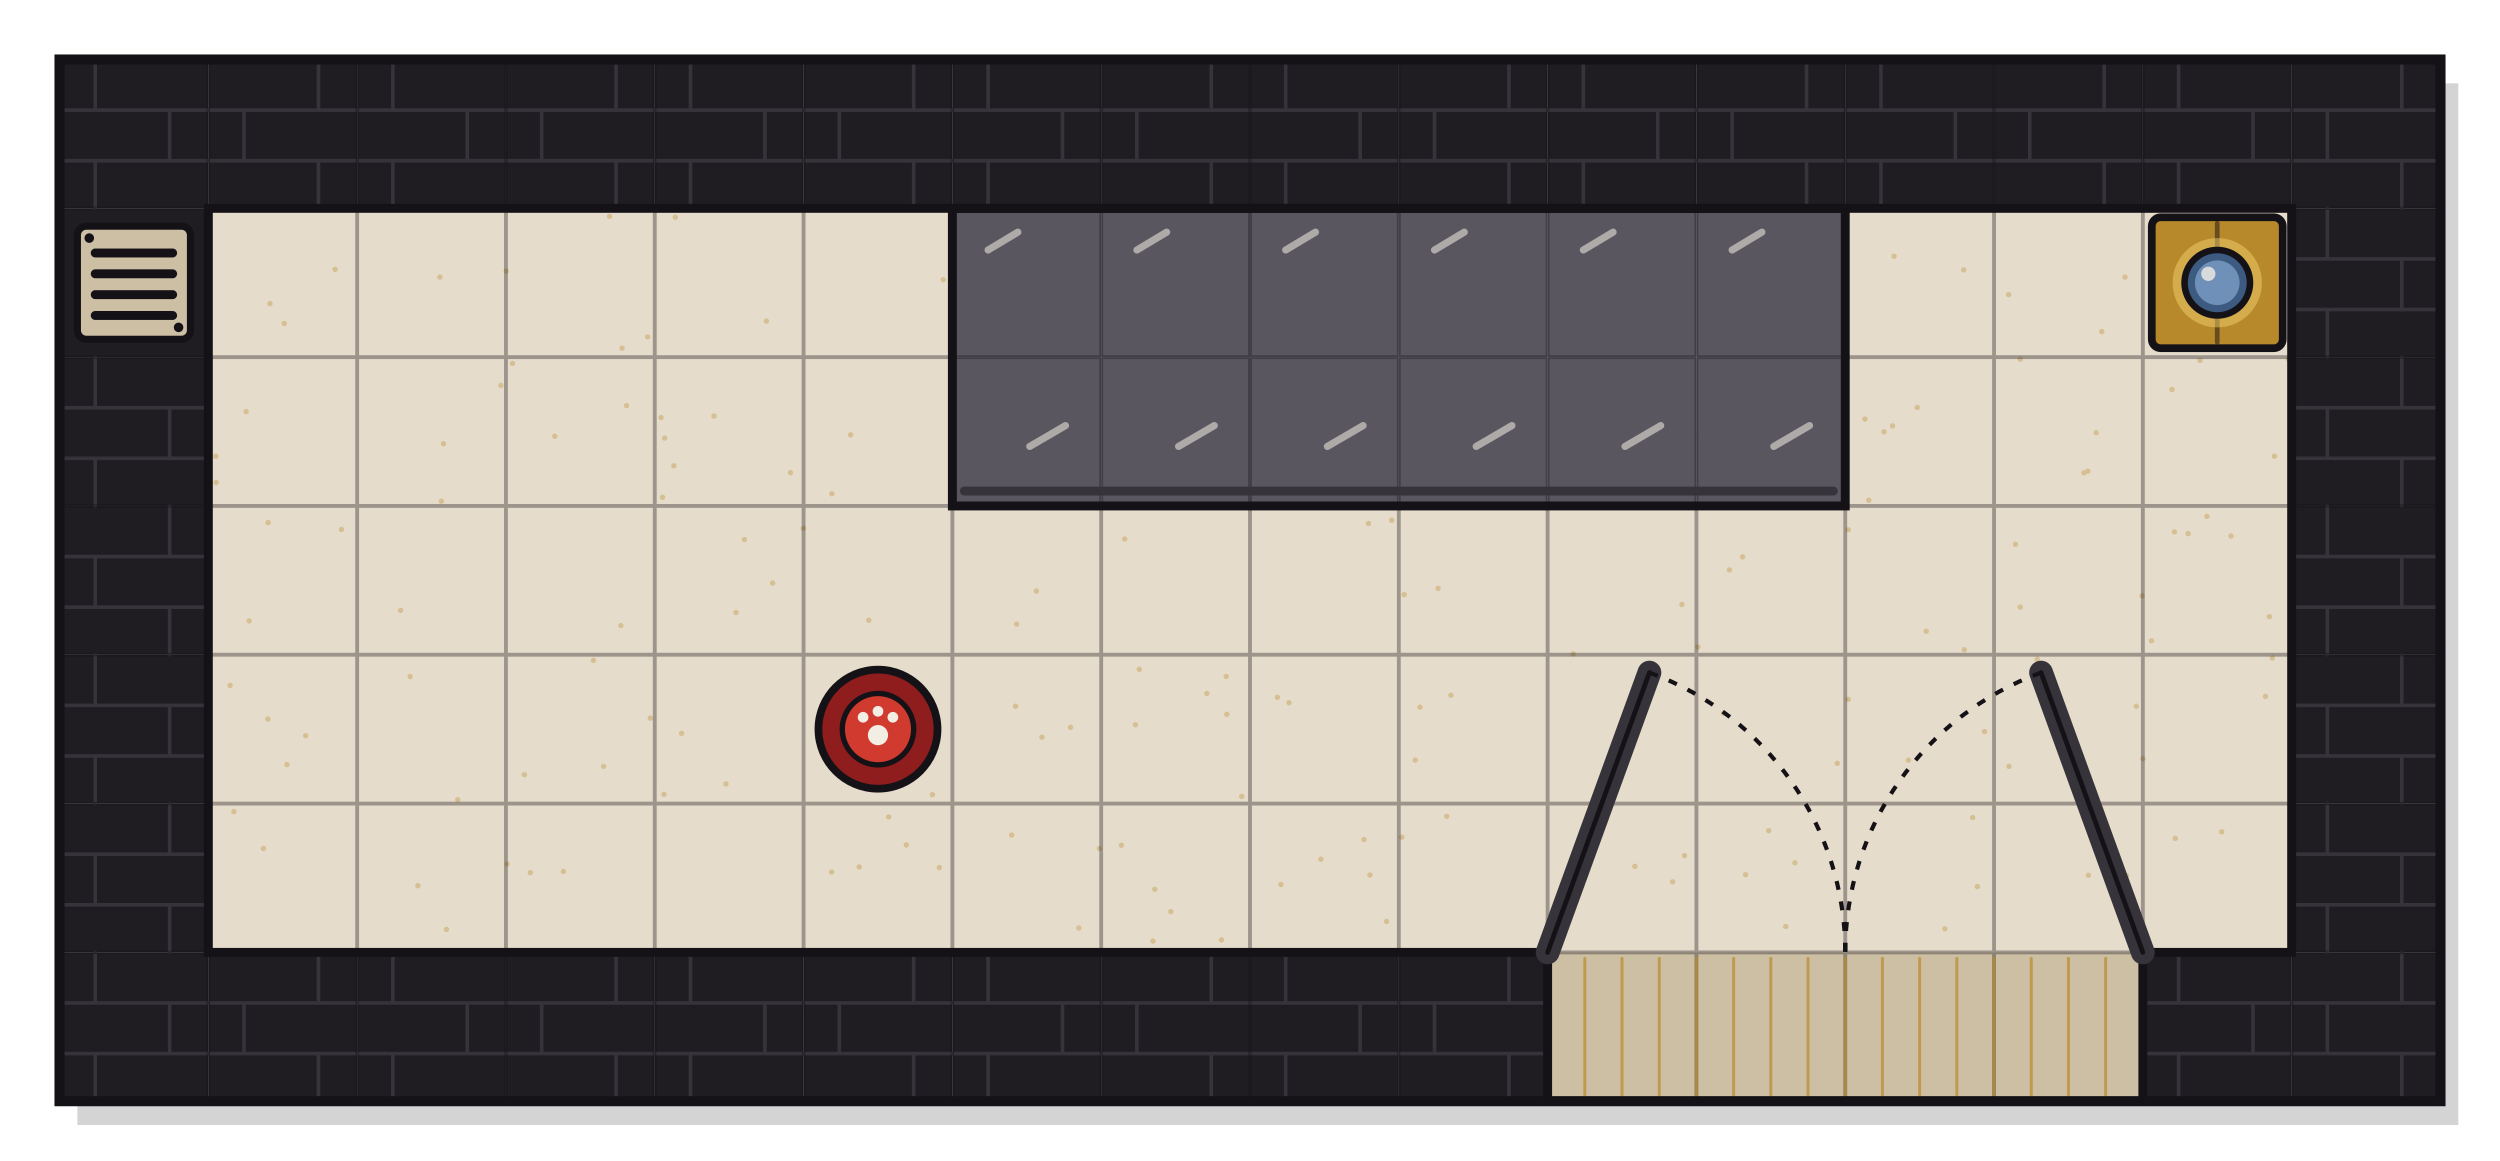
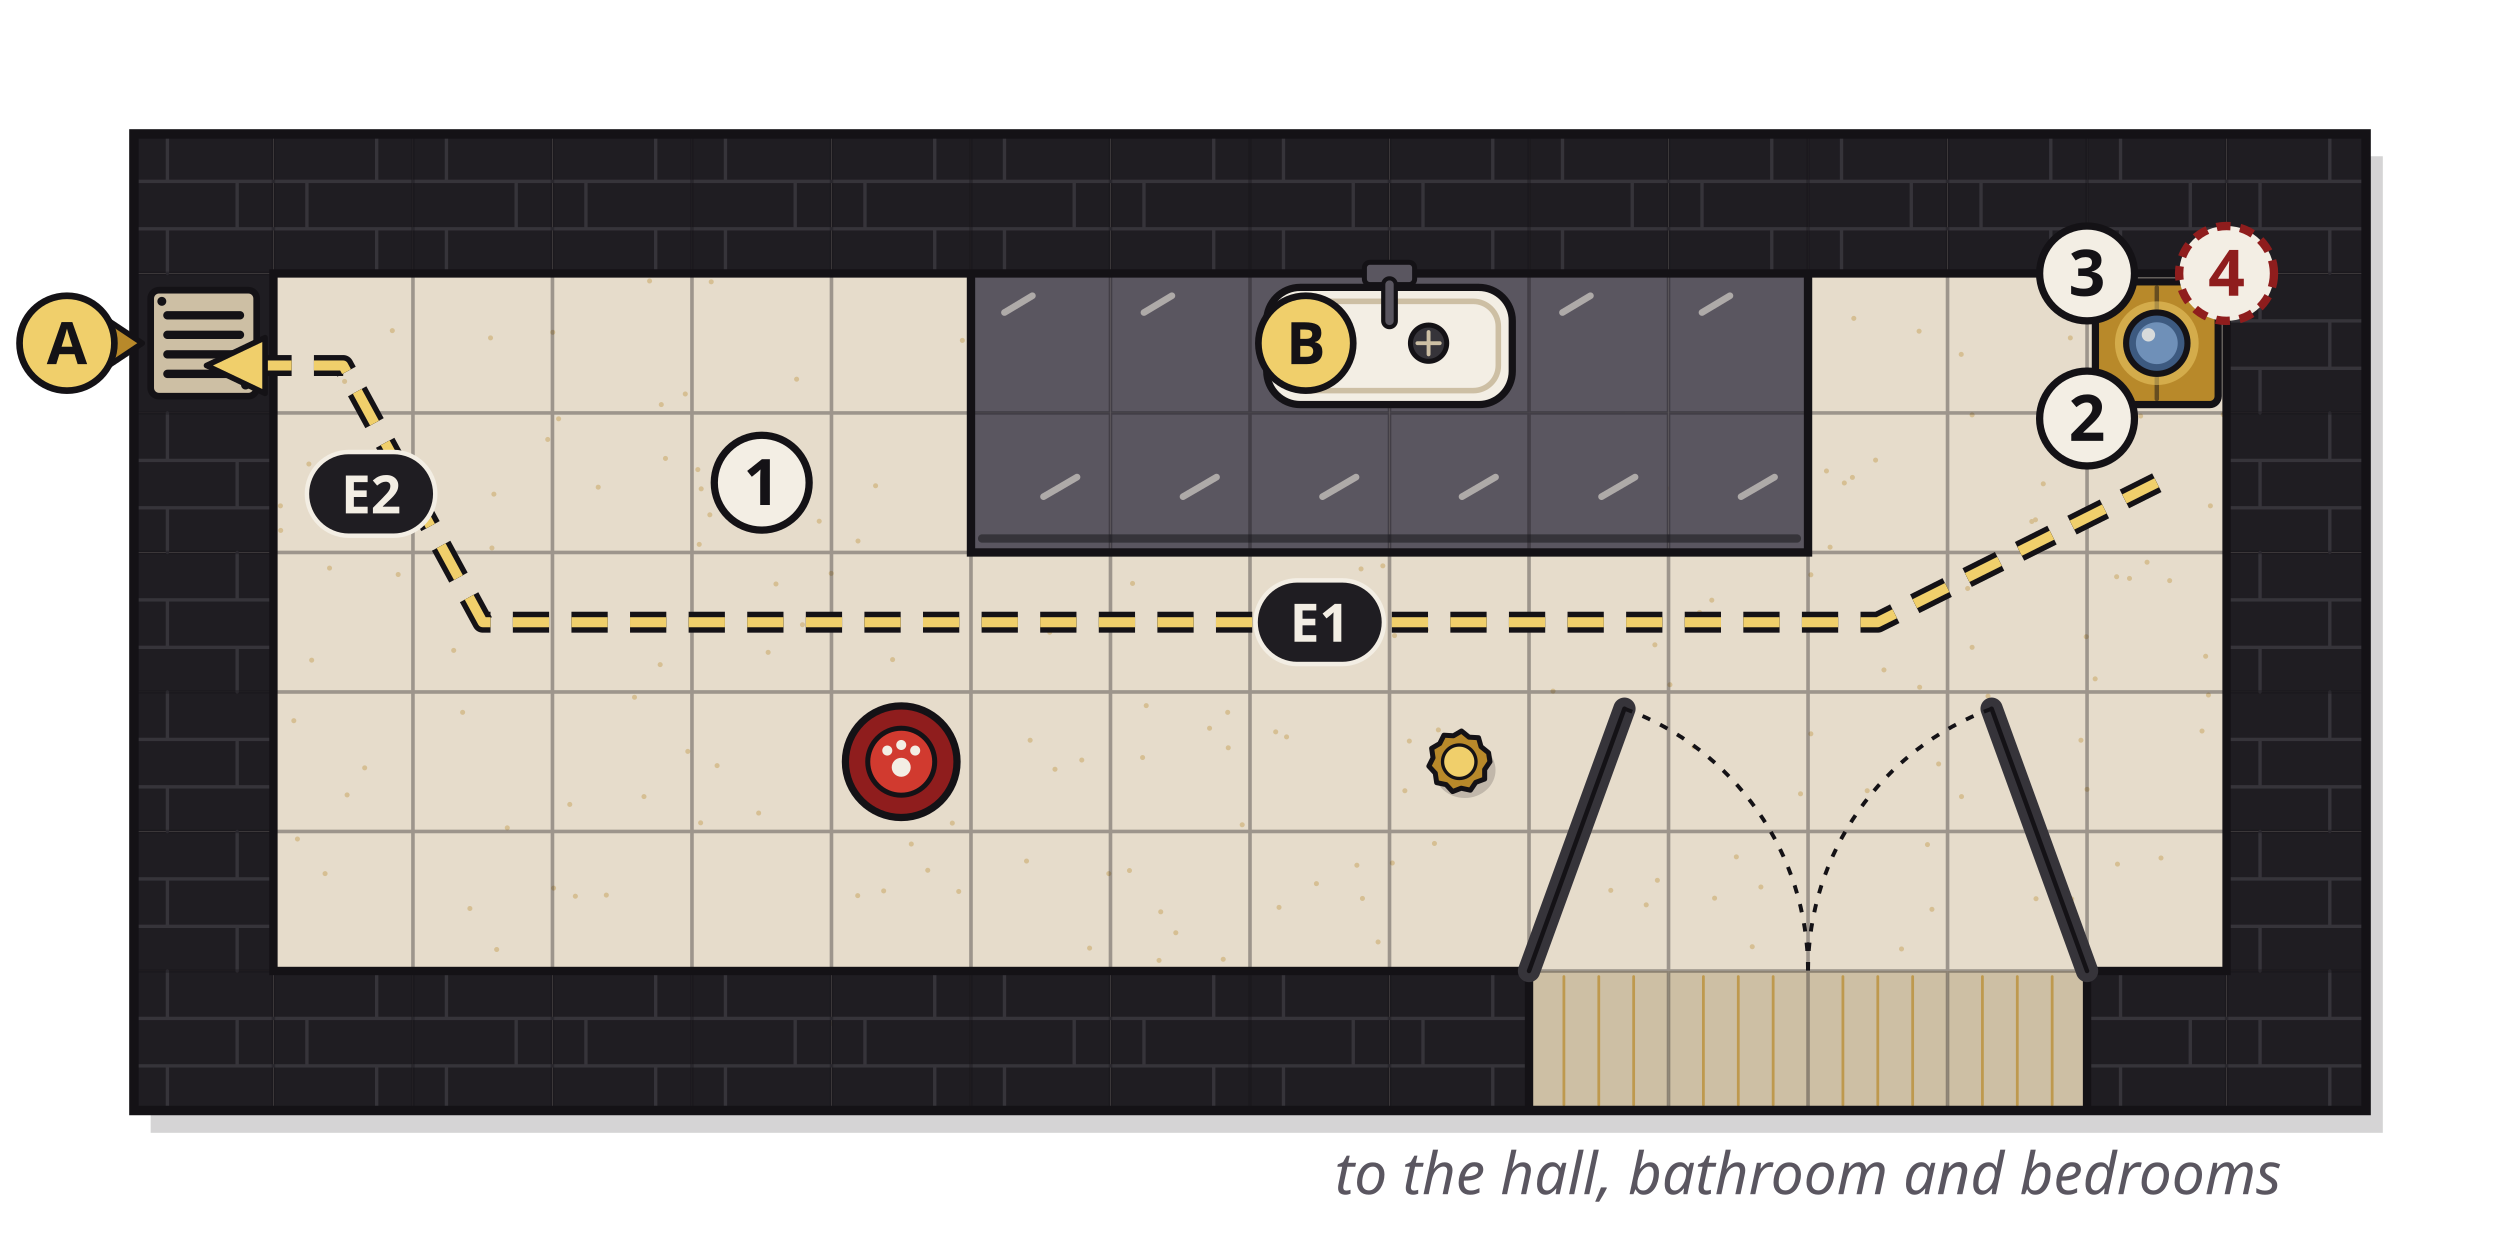
- <svg xmlns="http://www.w3.org/2000/svg" viewBox="0 0 840 390" role="img" aria-label="Heist 1 sample map: a 16 by 7 grid with the vent, counter, cabinet, cat's bed and door">
-   <rect x="26" y="28" width="800" height="350" fill="#141216" opacity=".18" />
-   <rect x="20" y="20" width="800" height="350" fill="#e6dccb" />
-   <path d="M444.9 334.7h0.01M82.7 138.3h0.01M717.8 237.3h0.01M621 235h0.01M72.5 153.3h0.01M209 117h0.01M90.1 175.6h0.01M635.9 143.1h0.01M315.6 291.5h0.01M265.6 158.8h0.01M333.1 346.1h0.01M675 257.5h0.01M348.2 198.6h0.01M178.2 293.2h0.01M310.2 67.9h0.01M308.6 63.5h0.01M478.1 349.7h0.01M223.3 147.2h0.01M684.5 221.5h0.01M279.5 165.9h0.01M600 311.3h0.01M461.1 164h0.01M259.6 195.9h0.01M316.9 94h0.01M35 210.2h0.01M678.8 120.7h0.01M662.8 274.7h0.01M471 281.3h0.01M356.8 343h0.01M412.2 240h0.01M420.5 144.3h0.01M487.5 233.6h0.01M463.2 29.3h0.01M542.3 333.4h0.01M270.4 338.9h0.01M36.1 216.8h0.01M367.7 25h0.01M250.1 181.3h0.01M547 58.2h0.01M591.8 157.2h0.01M739.2 121.1h0.01M755.4 110h0.01M210.5 136.3h0.01M461.1 323.1h0.01M239.9 139.8h0.01M346.6 160.1h0.01M210 66.1h0.01M789.1 211.4h0.01M690.6 234.6h0.01M677.2 182.9h0.01M779.1 165.6h0.01M429.2 234.3h0.01M392.9 363.1h0.01M387.8 365h0.01M644.2 136.9h0.01M664.4 297.9h0.01M186.4 146.6h0.01M387.3 320.7h0.01M331 37.7h0.01M447.6 96.2h0.01M49.8 257.2h0.01M150 312.3h0.01M730.6 178.7h0.01M473.5 331.7h0.01M388 298.8h0.01M475.5 255.4h0.01M350.1 247.7h0.01M562 296.3h0.01M393.4 306.3h0.01M411.3 116.7h0.01M647.2 212.1h0.01M653.5 312.1h0.01M243.9 263.4h0.01M379.6 367.8h0.01M379.2 152.2h0.01M341.2 237.3h0.01M245.2 326h0.01M114.7 177.9h0.01M579.1 239.7h0.01M528.6 219.7h0.01M257.5 107.9h0.01M265 40.5h0.01M762.5 207.2h0.01M83.7 208.6h0.01M479.9 24.1h0.01M543.1 66.5h0.01M594.3 279.1h0.01M465.9 309.6h0.01M288.7 291.3h0.01M553.6 120.1h0.01M719.7 200.2h0.01M88.5 285.1h0.01M339.9 280.6h0.01M462.7 368.7h0.01M617.3 256.5h0.01M405.5 233h0.01M140.4 297.6h0.01M585.5 187.1h0.01M548.9 141.6h0.01M271.3 350.7h0.01M238.8 341.1h0.01M77.3 230.3h0.01M735.2 179.3h0.01M763.5 221.1h0.01M153.8 268.7h0.01M170.1 91.1h0.01M218.5 241.3h0.01M451.3 324.1h0.01M768.8 120.6h0.01M575.3 53.5h0.01M674.9 99h0.01M626.6 140.8h0.01M443.7 22.1h0.01M438.6 327.5h0.01M666.8 245.8h0.01M201.4 69.4h0.01M581.1 191.5h0.01M589.3 39h0.01M730.9 281.7h0.01M95.5 108.7h0.01M285.8 146.1h0.01M512.9 29.2h0.01M764.2 153.3h0.01M565.1 203.1h0.01M418.9 352.9h0.01M389.8 67.8h0.01M714.5 294.2h0.01M29.8 226.5h0.01M678.8 204h0.01M417.2 267.6h0.01M811.1 181.3h0.01M189.3 292.8h0.01M279.4 293h0.01M566 287.5h0.01M394.1 26.9h0.01M359.7 244.4h0.01M701.5 158.3h0.01M481.2 356.1h0.01M714 93.1h0.01M603.4 97.5h0.01M636.4 86.1h0.01M149 149.1h0.01M549.3 291.1h0.01M583.5 41.3h0.01M78.6 272.7h0.01M199.4 221.9h0.01M328.8 319.8h0.01M369.4 285.1h0.01M291.9 208.4h0.01M507.4 155.4h0.01M741.5 173.5h0.01M720 254.9h0.01M208.6 210.2h0.01M96.4 256.9h0.01M499.2 30.9h0.01M402.7 137.9h0.01M459.8 175.9h0.01M806.3 223.7h0.01M421.2 357.5h0.01M460.3 294h0.01M362.5 311.8h0.01M729.8 130.9h0.01M704.3 145.4h0.01M570.5 217.4h0.01M621 178h0.01M51.9 168.5h0.01M147.8 93.1h0.01M483.2 197.7h0.01M458.3 282.1h0.01M226.4 156.5h0.01M102.7 247.2h0.01M46.6 198.3h0.01M467.6 174.8h0.01M783.8 202.5h0.01M311.4 334.5h0.01M304.5 283.9h0.01M570.6 147h0.01M223.1 266.9h0.01M701.7 294.1h0.01M443.8 288.7h0.01M749.6 180.1h0.01M505 92.3h0.01M433.1 236.1h0.01M456.3 59.2h0.01M410.4 315.8h0.01M229 246.4h0.01M700.2 158.9h0.01M633 145.1h0.01M722.9 215.3h0.01M28 182.1h0.01M660 218.3h0.01M486.1 274.3h0.01M172.2 122.1h0.01M535.3 333.2h0.01M387.4 316.2h0.01M376.8 284h0.01M652.3 323.1h0.01M269.9 177.5h0.01M477.1 237.6h0.01M257.8 353.6h0.01M331.4 132.5h0.01M302.1 234.3h0.01M365.7 154.4h0.01M226.9 73h0.01M627.9 168.1h0.01M396.8 168.6h0.01M598.4 154.4h0.01M430.4 297.2h0.01M390.7 151h0.01M298.6 274.5h0.01M541.1 270.7h0.01M222.6 167.1h0.01M377.9 181.1h0.01M345.5 78.9h0.01M148.3 168.4h0.01M761.2 234h0.01M72.6 162.1h0.01M222.1 140.3h0.01M523 309.9h0.01M455.5 334.4h0.01M548.4 92.8h0.01M568.9 90.5h0.01M499.1 334.2h0.01M381.5 243.5h0.01M168.3 129.5h0.01M247.3 205.8h0.01M429.4 94.1h0.01M412 227.3h0.01M471.8 199.8h0.01M176.2 260.3h0.01M507.6 350.1h0.01M337.9 53.9h0.01M808.3 177.7h0.01M311.4 41.1h0.01M202.8 257.5h0.01M641.2 255.4h0.01M382.8 224.9h0.01M170.4 290.3h0.01M738.8 100.7h0.01M90.7 102h0.01M112.6 90.5h0.01M659.8 90.7h0.01M313.3 267h0.01M70.1 132.3h0.01M217.6 113.2h0.01M585.8 150.7h0.01M584.6 74.2h0.01M134.6 205.1h0.01M603.1 289.9h0.01M746.5 279.5h0.01M48.3 235.4h0.01M49 148.4h0.01M204.8 72.7h0.01M706.2 111.4h0.01M457.7 107.8h0.01M353.5 70.1h0.01M586.5 293.9h0.01M137.8 227.3h0.01M341.6 209.7h0.01M90 241.6h0.01" stroke="#b8892a" stroke-width="1.8" stroke-linecap="round" opacity="0.35" />
-   <rect x="20" y="20" width="50" height="50" fill="#1f1d22" />
-   <rect x="70" y="20" width="50" height="50" fill="#1f1d22" />
-   <rect x="120" y="20" width="50" height="50" fill="#1f1d22" />
-   <rect x="170" y="20" width="50" height="50" fill="#1f1d22" />
-   <rect x="220" y="20" width="50" height="50" fill="#1f1d22" />
-   <rect x="270" y="20" width="50" height="50" fill="#1f1d22" />
-   <rect x="320" y="20" width="50" height="50" fill="#1f1d22" />
-   <rect x="370" y="20" width="50" height="50" fill="#1f1d22" />
-   <rect x="420" y="20" width="50" height="50" fill="#1f1d22" />
-   <rect x="470" y="20" width="50" height="50" fill="#1f1d22" />
-   <rect x="520" y="20" width="50" height="50" fill="#1f1d22" />
-   <rect x="570" y="20" width="50" height="50" fill="#1f1d22" />
-   <rect x="620" y="20" width="50" height="50" fill="#1f1d22" />
-   <rect x="670" y="20" width="50" height="50" fill="#1f1d22" />
-   <rect x="720" y="20" width="50" height="50" fill="#1f1d22" />
-   <rect x="770" y="20" width="50" height="50" fill="#1f1d22" />
-   <rect x="20" y="70" width="50" height="50" fill="#1f1d22" />
-   <rect x="770" y="70" width="50" height="50" fill="#1f1d22" />
-   <rect x="20" y="120" width="50" height="50" fill="#1f1d22" />
-   <rect x="770" y="120" width="50" height="50" fill="#1f1d22" />
-   <rect x="20" y="170" width="50" height="50" fill="#1f1d22" />
-   <rect x="770" y="170" width="50" height="50" fill="#1f1d22" />
-   <rect x="20" y="220" width="50" height="50" fill="#1f1d22" />
-   <rect x="770" y="220" width="50" height="50" fill="#1f1d22" />
-   <rect x="20" y="270" width="50" height="50" fill="#1f1d22" />
-   <rect x="770" y="270" width="50" height="50" fill="#1f1d22" />
-   <rect x="20" y="320" width="50" height="50" fill="#1f1d22" />
-   <rect x="70" y="320" width="50" height="50" fill="#1f1d22" />
-   <rect x="120" y="320" width="50" height="50" fill="#1f1d22" />
-   <rect x="170" y="320" width="50" height="50" fill="#1f1d22" />
-   <rect x="220" y="320" width="50" height="50" fill="#1f1d22" />
-   <rect x="270" y="320" width="50" height="50" fill="#1f1d22" />
-   <rect x="320" y="320" width="50" height="50" fill="#1f1d22" />
-   <rect x="370" y="320" width="50" height="50" fill="#1f1d22" />
-   <rect x="420" y="320" width="50" height="50" fill="#1f1d22" />
-   <rect x="470" y="320" width="50" height="50" fill="#1f1d22" />
-   <rect x="720" y="320" width="50" height="50" fill="#1f1d22" />
-   <rect x="770" y="320" width="50" height="50" fill="#1f1d22" />
-   <rect x="320" y="70" width="50" height="50" fill="#5a5660" />
-   <rect x="370" y="70" width="50" height="50" fill="#5a5660" />
-   <rect x="420" y="70" width="50" height="50" fill="#5a5660" />
-   <rect x="470" y="70" width="50" height="50" fill="#5a5660" />
-   <rect x="520" y="70" width="50" height="50" fill="#5a5660" />
-   <rect x="570" y="70" width="50" height="50" fill="#5a5660" />
-   <rect x="320" y="120" width="50" height="50" fill="#5a5660" />
-   <rect x="370" y="120" width="50" height="50" fill="#5a5660" />
-   <rect x="420" y="120" width="50" height="50" fill="#5a5660" />
-   <rect x="470" y="120" width="50" height="50" fill="#5a5660" />
-   <rect x="520" y="120" width="50" height="50" fill="#5a5660" />
-   <rect x="570" y="120" width="50" height="50" fill="#5a5660" />
-   <rect x="520" y="320" width="50" height="50" fill="#cdbfa4" />
-   <rect x="570" y="320" width="50" height="50" fill="#cdbfa4" />
-   <rect x="620" y="320" width="50" height="50" fill="#cdbfa4" />
-   <rect x="670" y="320" width="50" height="50" fill="#cdbfa4" />
-   <path d="M20 37h50M20 54h50M32 20v17M57 37v17M32 54v16M70 37h50M70 54h50M107 20v17M82 37v17M107 54v16M120 37h50M120 54h50M132 20v17M157 37v17M132 54v16M170 37h50M170 54h50M207 20v17M182 37v17M207 54v16M220 37h50M220 54h50M232 20v17M257 37v17M232 54v16M270 37h50M270 54h50M307 20v17M282 37v17M307 54v16M320 37h50M320 54h50M332 20v17M357 37v17M332 54v16M370 37h50M370 54h50M407 20v17M382 37v17M407 54v16M420 37h50M420 54h50M432 20v17M457 37v17M432 54v16M470 37h50M470 54h50M507 20v17M482 37v17M507 54v16M520 37h50M520 54h50M532 20v17M557 37v17M532 54v16M570 37h50M570 54h50M607 20v17M582 37v17M607 54v16M620 37h50M620 54h50M632 20v17M657 37v17M632 54v16M670 37h50M670 54h50M707 20v17M682 37v17M707 54v16M720 37h50M720 54h50M732 20v17M757 37v17M732 54v16M770 37h50M770 54h50M807 20v17M782 37v17M807 54v16M770 87h50M770 104h50M782 70v17M807 87v17M782 104v16M20 137h50M20 154h50M32 120v17M57 137v17M32 154v16M770 137h50M770 154h50M807 120v17M782 137v17M807 154v16M20 187h50M20 204h50M57 170v17M32 187v17M57 204v16M770 187h50M770 204h50M782 170v17M807 187v17M782 204v16M20 237h50M20 254h50M32 220v17M57 237v17M32 254v16M770 237h50M770 254h50M807 220v17M782 237v17M807 254v16M20 287h50M20 304h50M57 270v17M32 287v17M57 304v16M770 287h50M770 304h50M782 270v17M807 287v17M782 304v16M20 337h50M20 354h50M32 320v17M57 337v17M32 354v16M70 337h50M70 354h50M107 320v17M82 337v17M107 354v16M120 337h50M120 354h50M132 320v17M157 337v17M132 354v16M170 337h50M170 354h50M207 320v17M182 337v17M207 354v16M220 337h50M220 354h50M232 320v17M257 337v17M232 354v16M270 337h50M270 354h50M307 320v17M282 337v17M307 354v16M320 337h50M320 354h50M332 320v17M357 337v17M332 354v16M370 337h50M370 354h50M407 320v17M382 337v17M407 354v16M420 337h50M420 354h50M432 320v17M457 337v17M432 354v16M470 337h50M470 354h50M507 320v17M482 337v17M507 354v16M720 337h50M720 354h50M732 320v17M757 337v17M732 354v16M770 337h50M770 354h50M807 320v17M782 337v17M807 354v16" stroke="#36343a" stroke-width="1.2" fill="none" stroke-linecap="round" stroke-linejoin="round" />
-   <path d="M20 20V370M70 20V370M120 20V370M170 20V370M220 20V370M270 20V370M320 20V370M370 20V370M420 20V370M470 20V370M520 20V370M570 20V370M620 20V370M670 20V370M720 20V370M770 20V370M820 20V370M20 20H820M20 70H820M20 120H820M20 170H820M20 220H820M20 270H820M20 320H820M20 370H820" stroke="#141216" stroke-width="1.3" fill="none" stroke-linecap="round" stroke-linejoin="round" opacity=".35" />
-   <path d="M520 320H70V70H770V320H720" fill="none" stroke="#141216" stroke-width="3" />
-   <path d="M520 320V370M720 320V370" stroke="#141216" stroke-width="3" fill="none" stroke-linecap="round" stroke-linejoin="round" />
-   <rect x="320" y="70" width="300" height="100" fill="none" stroke="#141216" stroke-width="3" />
-   <path d="M324 165H616" stroke="#36343a" stroke-width="3" fill="none" stroke-linecap="round" stroke-linejoin="round" />
-   <path d="M332 84l10 -6M346 150l12 -7M382 84l10 -6M396 150l12 -7M432 84l10 -6M446 150l12 -7M482 84l10 -6M496 150l12 -7M532 84l10 -6M546 150l12 -7M582 84l10 -6M596 150l12 -7" stroke="#f3eee4" stroke-width="2.4" fill="none" stroke-linecap="round" stroke-linejoin="round" opacity=".55" />
-   <rect x="26" y="76" width="38" height="38" rx="3" fill="#cdbfa4" stroke="#141216" stroke-width="2.4" />
-   <path d="M32 85h26M32 92h26M32 99h26M32 106h26" stroke="#141216" stroke-width="3" fill="none" stroke-linecap="round" stroke-linejoin="round" />
-   <circle cx="30" cy="80" r="1.6" fill="#141216" />
-   <circle cx="60" cy="110" r="1.6" fill="#141216" />
-   <rect x="723" y="73" width="44" height="44" rx="3" fill="#b8892a" stroke="#141216" stroke-width="2.6" />
-   <path d="M745 75v40" stroke="#141216" stroke-width="1.6" fill="none" stroke-linecap="round" stroke-linejoin="round" opacity=".5" />
-   <circle cx="745" cy="95" r="15" fill="#f0cf6b" opacity=".5" />
-   <circle cx="745" cy="95" r="11" fill="#3d5a80" stroke="#141216" stroke-width="2.2" />
-   <circle cx="745" cy="95" r="7.5" fill="#6f90b8" />
-   <circle cx="742" cy="92" r="2.4" fill="#f3eee4" opacity=".8" />
-   <circle cx="295" cy="245" r="20" fill="#8f1d1d" stroke="#141216" stroke-width="2.6" />
-   <circle cx="295" cy="245" r="12" fill="#d13a2f" stroke="#141216" stroke-width="1.8" />
-   <circle cx="295" cy="247" r="3.4" fill="#f3eee4" />
-   <circle cx="290" cy="241" r="1.8" fill="#f3eee4" />
-   <circle cx="295" cy="239" r="1.8" fill="#f3eee4" />
-   <circle cx="300" cy="241" r="1.8" fill="#f3eee4" />
-   <path d="M532.5 322v46M545 322v46M557.5 322v46M570 322v46M582.5 322v46M595 322v46M607.5 322v46M620 322v46M632.5 322v46M645 322v46M657.5 322v46M670 322v46M682.5 322v46M695 322v46M707.5 322v46" stroke="#b8892a" stroke-width="1" fill="none" stroke-linecap="round" stroke-linejoin="round" opacity=".7" />
-   <path d="M520 320L554.2 226" stroke="#36343a" stroke-width="8" stroke-linecap="round" />
-   <path d="M520 320L554.2 226" stroke="#141216" stroke-width="1.6" stroke-linecap="round" />
-   <path d="M554.2 226A100 100 0 0 1 620 320" fill="none" stroke="#141216" stroke-width="1.4" stroke-dasharray="3 4" />
-   <path d="M720 320L685.8 226" stroke="#36343a" stroke-width="8" stroke-linecap="round" />
-   <path d="M720 320L685.8 226" stroke="#141216" stroke-width="1.6" stroke-linecap="round" />
-   <path d="M685.8 226A100 100 0 0 0 620 320" fill="none" stroke="#141216" stroke-width="1.4" stroke-dasharray="3 4" />
-   <rect x="20" y="20" width="800" height="350" fill="none" stroke="#141216" stroke-width="3.4" />
+ <svg xmlns="http://www.w3.org/2000/svg" viewBox="0 0 896 446" role="img" aria-label="Heist 1 map: a 16 by 7 kitchen with the wall vent and the sink drain as entry points, the counter, the tin cabinet, the cat's bed, the doorway to the hall, the numbered obstacles and the escape route">
+   <rect x="54" y="56" width="800" height="350" fill="#141216" opacity=".18" />
+   <rect x="48" y="48" width="800" height="350" fill="#e6dccb" />
+   <path d="M472.9 362.7h0.01M110.7 166.3h0.01M745.8 265.3h0.01M649 263h0.01M100.5 181.3h0.01M237 145h0.01M118.1 203.6h0.01M663.9 171.1h0.01M343.6 319.5h0.01M293.6 186.8h0.01M361.1 374.1h0.01M703 285.5h0.01M376.2 226.6h0.01M206.2 321.2h0.01M338.2 95.9h0.01M336.6 91.5h0.01M506.1 377.7h0.01M251.3 175.2h0.01M712.5 249.5h0.01M307.5 193.9h0.01M628 339.3h0.01M489.1 192h0.01M287.6 223.9h0.01M344.9 122h0.01M63 238.2h0.01M706.8 148.7h0.01M690.8 302.7h0.01M499 309.3h0.01M384.8 371h0.01M440.2 268h0.01M448.5 172.3h0.01M515.5 261.6h0.01M491.2 57.3h0.01M570.3 361.4h0.01M298.4 366.9h0.01M64.1 244.8h0.01M395.7 53h0.01M278.1 209.3h0.01M575 86.2h0.01M619.8 185.2h0.01M767.2 149.1h0.01M783.4 138h0.01M238.5 164.3h0.01M489.1 351.1h0.01M267.9 167.8h0.01M374.6 188.1h0.01M238 94.1h0.01M817.1 239.4h0.01M718.6 262.6h0.01M705.2 210.9h0.01M807.1 193.6h0.01M457.2 262.3h0.01M420.9 391.1h0.01M415.8 393h0.01M672.2 164.9h0.01M692.4 325.9h0.01M214.4 174.6h0.01M415.3 348.7h0.01M359 65.7h0.01M475.6 124.2h0.01M77.8 285.2h0.01M178 340.3h0.01M758.6 206.7h0.01M501.5 359.7h0.01M416 326.8h0.01M503.5 283.4h0.01M378.1 275.7h0.01M590 324.3h0.01M421.4 334.3h0.01M439.3 144.7h0.01M675.2 240.1h0.01M681.5 340.1h0.01M271.9 291.4h0.01M407.6 395.8h0.01M407.2 180.2h0.01M369.2 265.3h0.01M273.2 354h0.01M142.7 205.9h0.01M607.1 267.7h0.01M556.6 247.7h0.01M285.5 135.9h0.01M293 68.5h0.01M790.5 235.2h0.01M111.7 236.6h0.01M507.9 52.1h0.01M571.1 94.5h0.01M622.3 307.1h0.01M493.9 337.6h0.01M316.7 319.3h0.01M581.6 148.1h0.01M747.7 228.2h0.01M116.5 313.1h0.01M367.9 308.6h0.01M490.7 396.7h0.01M645.3 284.5h0.01M433.5 261h0.01M168.4 325.6h0.01M613.5 215.1h0.01M576.9 169.6h0.01M299.3 378.7h0.01M266.8 369.1h0.01M105.3 258.3h0.01M763.2 207.3h0.01M791.5 249.1h0.01M181.8 296.7h0.01M198.1 119.1h0.01M246.5 269.3h0.01M479.3 352.1h0.01M796.8 148.6h0.01M603.3 81.5h0.01M702.9 127h0.01M654.6 168.8h0.01M471.7 50.1h0.01M466.6 355.5h0.01M694.8 273.8h0.01M229.4 97.4h0.01M609.1 219.5h0.01M617.3 67h0.01M758.9 309.7h0.01M123.5 136.7h0.01M313.8 174.1h0.01M540.9 57.2h0.01M792.2 181.3h0.01M593.1 231.1h0.01M446.9 380.9h0.01M417.8 95.8h0.01M742.5 322.2h0.01M57.8 254.5h0.01M706.8 232h0.01M445.2 295.6h0.01M839.1 209.3h0.01M217.3 320.8h0.01M307.4 321h0.01M594 315.5h0.01M422.1 54.9h0.01M387.7 272.4h0.01M729.5 186.3h0.01M509.2 384.1h0.01M742 121.1h0.01M631.4 125.5h0.01M664.4 114.1h0.01M177 177.1h0.01M577.3 319.1h0.01M611.5 69.3h0.01M106.6 300.7h0.01M227.4 249.9h0.01M356.8 347.8h0.01M397.4 313.1h0.01M319.9 236.4h0.01M535.4 183.4h0.01M769.5 201.5h0.01M748 282.9h0.01M236.6 238.2h0.01M124.4 284.9h0.01M527.2 58.9h0.01M430.7 165.9h0.01M487.8 203.9h0.01M834.3 251.7h0.01M449.2 385.5h0.01M488.3 322h0.01M390.5 339.8h0.01M757.8 158.9h0.01M732.3 173.4h0.01M598.5 245.4h0.01M649 206h0.01M79.9 196.5h0.01M175.8 121.1h0.01M511.2 225.7h0.01M486.3 310.1h0.01M254.4 184.5h0.01M130.7 275.2h0.01M74.6 226.3h0.01M495.6 202.8h0.01M811.8 230.5h0.01M339.4 362.5h0.01M332.5 311.9h0.01M598.6 175h0.01M251.1 294.9h0.01M729.7 322.1h0.01M471.8 316.7h0.01M777.6 208.1h0.01M533 120.3h0.01M461.1 264.1h0.01M484.3 87.2h0.01M438.4 343.8h0.01M257 274.4h0.01M728.2 186.9h0.01M661 173.1h0.01M750.9 243.3h0.01M56 210.1h0.01M688 246.3h0.01M514.1 302.3h0.01M200.2 150.1h0.01M563.3 361.2h0.01M415.4 344.2h0.01M404.8 312h0.01M680.3 351.1h0.01M297.9 205.5h0.01M505.1 265.6h0.01M285.8 381.6h0.01M359.4 160.5h0.01M330.1 262.3h0.01M393.7 182.4h0.01M254.9 101h0.01M655.9 196.1h0.01M424.8 196.6h0.01M626.4 182.4h0.01M458.4 325.2h0.01M418.7 179h0.01M326.6 302.5h0.01M569.1 298.7h0.01M250.6 195.1h0.01M405.9 209.1h0.01M373.5 106.9h0.01M176.3 196.4h0.01M789.2 262h0.01M100.6 190.1h0.01M250.1 168.3h0.01M551 337.9h0.01M483.5 362.4h0.01M576.4 120.8h0.01M596.9 118.5h0.01M527.1 362.2h0.01M409.5 271.5h0.01M196.3 157.5h0.01M275.3 233.8h0.01M457.4 122.1h0.01M440 255.3h0.01M499.8 227.8h0.01M204.2 288.3h0.01M535.6 378.1h0.01M365.9 81.9h0.01M836.3 205.7h0.01M339.4 69.1h0.01M230.8 285.5h0.01M669.2 283.4h0.01M410.8 252.9h0.01M198.4 318.3h0.01M766.8 128.7h0.01M118.7 130h0.01M140.6 118.5h0.01M687.8 118.7h0.01M341.3 295h0.01M98.1 160.3h0.01M245.6 141.2h0.01M613.8 178.7h0.01M612.6 102.2h0.01M162.6 233.1h0.01M631.1 317.9h0.01M774.5 307.5h0.01M76.3 263.4h0.01M77 176.4h0.01M232.8 100.7h0.01M734.2 139.4h0.01M485.7 135.8h0.01M381.5 98.1h0.01M614.5 321.9h0.01M165.8 255.3h0.01" stroke="#b8892a" stroke-width="1.8" stroke-linecap="round" opacity="0.35" />
+   <rect x="48" y="48" width="50" height="50" fill="#1f1d22" />
+   <rect x="98" y="48" width="50" height="50" fill="#1f1d22" />
+   <rect x="148" y="48" width="50" height="50" fill="#1f1d22" />
+   <rect x="198" y="48" width="50" height="50" fill="#1f1d22" />
+   <rect x="248" y="48" width="50" height="50" fill="#1f1d22" />
+   <rect x="298" y="48" width="50" height="50" fill="#1f1d22" />
+   <rect x="348" y="48" width="50" height="50" fill="#1f1d22" />
+   <rect x="398" y="48" width="50" height="50" fill="#1f1d22" />
+   <rect x="448" y="48" width="50" height="50" fill="#1f1d22" />
+   <rect x="498" y="48" width="50" height="50" fill="#1f1d22" />
+   <rect x="548" y="48" width="50" height="50" fill="#1f1d22" />
+   <rect x="598" y="48" width="50" height="50" fill="#1f1d22" />
+   <rect x="648" y="48" width="50" height="50" fill="#1f1d22" />
+   <rect x="698" y="48" width="50" height="50" fill="#1f1d22" />
+   <rect x="748" y="48" width="50" height="50" fill="#1f1d22" />
+   <rect x="798" y="48" width="50" height="50" fill="#1f1d22" />
+   <rect x="48" y="98" width="50" height="50" fill="#1f1d22" />
+   <rect x="798" y="98" width="50" height="50" fill="#1f1d22" />
+   <rect x="48" y="148" width="50" height="50" fill="#1f1d22" />
+   <rect x="798" y="148" width="50" height="50" fill="#1f1d22" />
+   <rect x="48" y="198" width="50" height="50" fill="#1f1d22" />
+   <rect x="798" y="198" width="50" height="50" fill="#1f1d22" />
+   <rect x="48" y="248" width="50" height="50" fill="#1f1d22" />
+   <rect x="798" y="248" width="50" height="50" fill="#1f1d22" />
+   <rect x="48" y="298" width="50" height="50" fill="#1f1d22" />
+   <rect x="798" y="298" width="50" height="50" fill="#1f1d22" />
+   <rect x="48" y="348" width="50" height="50" fill="#1f1d22" />
+   <rect x="98" y="348" width="50" height="50" fill="#1f1d22" />
+   <rect x="148" y="348" width="50" height="50" fill="#1f1d22" />
+   <rect x="198" y="348" width="50" height="50" fill="#1f1d22" />
+   <rect x="248" y="348" width="50" height="50" fill="#1f1d22" />
+   <rect x="298" y="348" width="50" height="50" fill="#1f1d22" />
+   <rect x="348" y="348" width="50" height="50" fill="#1f1d22" />
+   <rect x="398" y="348" width="50" height="50" fill="#1f1d22" />
+   <rect x="448" y="348" width="50" height="50" fill="#1f1d22" />
+   <rect x="498" y="348" width="50" height="50" fill="#1f1d22" />
+   <rect x="748" y="348" width="50" height="50" fill="#1f1d22" />
+   <rect x="798" y="348" width="50" height="50" fill="#1f1d22" />
+   <rect x="348" y="98" width="50" height="50" fill="#5a5660" />
+   <rect x="398" y="98" width="50" height="50" fill="#5a5660" />
+   <rect x="448" y="98" width="50" height="50" fill="#5a5660" />
+   <rect x="498" y="98" width="50" height="50" fill="#5a5660" />
+   <rect x="548" y="98" width="50" height="50" fill="#5a5660" />
+   <rect x="598" y="98" width="50" height="50" fill="#5a5660" />
+   <rect x="348" y="148" width="50" height="50" fill="#5a5660" />
+   <rect x="398" y="148" width="50" height="50" fill="#5a5660" />
+   <rect x="448" y="148" width="50" height="50" fill="#5a5660" />
+   <rect x="498" y="148" width="50" height="50" fill="#5a5660" />
+   <rect x="548" y="148" width="50" height="50" fill="#5a5660" />
+   <rect x="598" y="148" width="50" height="50" fill="#5a5660" />
+   <rect x="548" y="348" width="50" height="50" fill="#cdbfa4" />
+   <rect x="598" y="348" width="50" height="50" fill="#cdbfa4" />
+   <rect x="648" y="348" width="50" height="50" fill="#cdbfa4" />
+   <rect x="698" y="348" width="50" height="50" fill="#cdbfa4" />
+   <path d="M560.5 350v46M573 350v46M585.5 350v46M610.5 350v46M623 350v46M635.5 350v46M660.5 350v46M673 350v46M685.5 350v46M710.5 350v46M723 350v46M735.5 350v46" stroke="#b8892a" stroke-width="1" fill="none" stroke-linecap="round" stroke-linejoin="round" opacity=".7" />
+   <path d="M48 65h50M48 82h50M60 48v17M85 65v17M60 82v16M98 65h50M98 82h50M135 48v17M110 65v17M135 82v16M148 65h50M148 82h50M160 48v17M185 65v17M160 82v16M198 65h50M198 82h50M235 48v17M210 65v17M235 82v16M248 65h50M248 82h50M260 48v17M285 65v17M260 82v16M298 65h50M298 82h50M335 48v17M310 65v17M335 82v16M348 65h50M348 82h50M360 48v17M385 65v17M360 82v16M398 65h50M398 82h50M435 48v17M410 65v17M435 82v16M448 65h50M448 82h50M460 48v17M485 65v17M460 82v16M498 65h50M498 82h50M535 48v17M510 65v17M535 82v16M548 65h50M548 82h50M560 48v17M585 65v17M560 82v16M598 65h50M598 82h50M635 48v17M610 65v17M635 82v16M648 65h50M648 82h50M660 48v17M685 65v17M660 82v16M698 65h50M698 82h50M735 48v17M710 65v17M735 82v16M748 65h50M748 82h50M760 48v17M785 65v17M760 82v16M798 65h50M798 82h50M835 48v17M810 65v17M835 82v16M798 115h50M798 132h50M810 98v17M835 115v17M810 132v16M48 165h50M48 182h50M60 148v17M85 165v17M60 182v16M798 165h50M798 182h50M835 148v17M810 165v17M835 182v16M48 215h50M48 232h50M85 198v17M60 215v17M85 232v16M798 215h50M798 232h50M810 198v17M835 215v17M810 232v16M48 265h50M48 282h50M60 248v17M85 265v17M60 282v16M798 265h50M798 282h50M835 248v17M810 265v17M835 282v16M48 315h50M48 332h50M85 298v17M60 315v17M85 332v16M798 315h50M798 332h50M810 298v17M835 315v17M810 332v16M48 365h50M48 382h50M60 348v17M85 365v17M60 382v16M98 365h50M98 382h50M135 348v17M110 365v17M135 382v16M148 365h50M148 382h50M160 348v17M185 365v17M160 382v16M198 365h50M198 382h50M235 348v17M210 365v17M235 382v16M248 365h50M248 382h50M260 348v17M285 365v17M260 382v16M298 365h50M298 382h50M335 348v17M310 365v17M335 382v16M348 365h50M348 382h50M360 348v17M385 365v17M360 382v16M398 365h50M398 382h50M435 348v17M410 365v17M435 382v16M448 365h50M448 382h50M460 348v17M485 365v17M460 382v16M498 365h50M498 382h50M535 348v17M510 365v17M535 382v16M748 365h50M748 382h50M760 348v17M785 365v17M760 382v16M798 365h50M798 382h50M835 348v17M810 365v17M835 382v16" stroke="#36343a" stroke-width="1.2" fill="none" stroke-linecap="round" stroke-linejoin="round" />
+   <path d="M352 193H398M398 193H448M448 193H498M498 193H548M548 193H598M598 193H644" stroke="#36343a" stroke-width="3" fill="none" stroke-linecap="round" stroke-linejoin="round" />
+   <path d="M360 112l10 -6M410 112l10 -6M460 112l10 -6M510 112l10 -6M560 112l10 -6M610 112l10 -6M374 178l12 -7M424 178l12 -7M474 178l12 -7M524 178l12 -7M574 178l12 -7M624 178l12 -7" stroke="#f3eee4" stroke-width="2.4" fill="none" stroke-linecap="round" stroke-linejoin="round" opacity=".55" />
+   <path d="M48 48V398M98 48V398M148 48V398M198 48V398M248 48V398M298 48V398M348 48V398M398 48V398M448 48V398M498 48V398M548 48V398M598 48V398M648 48V398M698 48V398M748 48V398M798 48V398M848 48V398M48 48H848M48 98H848M48 148H848M48 198H848M48 248H848M48 298H848M48 348H848M48 398H848" stroke="#141216" stroke-width="1.3" fill="none" stroke-linecap="round" stroke-linejoin="round" opacity=".35" />
+   <path d="M98 98H148M148 98H198M198 98H248M248 98H298M298 98H348M348 98H398M398 98H448M448 98H498M498 98H548M548 98H598M598 98H648M648 98H698M698 98H748M748 98H798M98 98V148M348 98V148M648 98V148M798 98V148M98 148V198M348 148V198M348 198H398M398 198H448M448 198H498M498 198H548M548 198H598M648 148V198M598 198H648M798 148V198M98 198V248M798 198V248M98 248V298M798 248V298M98 298V348M98 348H148M148 348H198M198 348H248M248 348H298M298 348H348M348 348H398M398 348H448M448 348H498M498 348H548M798 298V348M748 348H798M548 348V398M748 348V398" fill="none" stroke="#141216" stroke-width="3" stroke-linecap="square" />
+   <rect x="54" y="104" width="38" height="38" rx="3" fill="#cdbfa4" stroke="#141216" stroke-width="2.4" />
+   <path d="M60 113h26M60 120h26M60 127h26M60 134h26" stroke="#141216" stroke-width="3" fill="none" stroke-linecap="round" stroke-linejoin="round" />
+   <circle cx="58" cy="108" r="1.6" fill="#141216" />
+   <circle cx="88" cy="138" r="1.6" fill="#141216" />
+   <rect x="48" y="48" width="800" height="350" fill="none" stroke="#141216" stroke-width="3.4" />
+   <rect x="454" y="103" width="88" height="42" rx="12" fill="#f3eee4" stroke="#141216" stroke-width="2.6" />
+   <rect x="459" y="108" width="78" height="32" rx="9" fill="none" stroke="#cdbfa4" stroke-width="2" />
+   <circle cx="512" cy="123" r="6.5" fill="#36343a" stroke="#141216" stroke-width="1.8" />
+   <path d="M508 123h8M512 119v8" stroke="#cdbfa4" stroke-width="1.4" fill="none" stroke-linecap="round" stroke-linejoin="round" />
+   <rect x="489" y="94" width="18" height="8" rx="2" fill="#5a5660" stroke="#141216" stroke-width="1.8" />
+   <path d="M498 102V115" stroke="#141216" stroke-width="6" stroke-linecap="round" />
+   <path d="M498 102V115" stroke="#5a5660" stroke-width="3" stroke-linecap="round" />
+   <rect x="751" y="101" width="44" height="44" rx="3" fill="#b8892a" stroke="#141216" stroke-width="2.6" />
+   <path d="M773 103v40" stroke="#141216" stroke-width="1.6" fill="none" stroke-linecap="round" stroke-linejoin="round" opacity=".5" />
+   <circle cx="773" cy="123" r="15" fill="#f0cf6b" opacity=".5" />
+   <circle cx="773" cy="123" r="11" fill="#3d5a80" stroke="#141216" stroke-width="2.2" />
+   <circle cx="773" cy="123" r="7.5" fill="#6f90b8" />
+   <circle cx="770" cy="120" r="2.4" fill="#f3eee4" opacity=".8" />
+   <path d="M548 348L582.2 254" stroke="#36343a" stroke-width="8" stroke-linecap="round" />
+   <path d="M548 348L582.2 254" stroke="#141216" stroke-width="1.6" stroke-linecap="round" />
+   <path d="M582.2 254A100 100 0 0 1 648 348" fill="none" stroke="#141216" stroke-width="1.4" stroke-dasharray="3 4" />
+   <path d="M748 348L713.8 254" stroke="#36343a" stroke-width="8" stroke-linecap="round" />
+   <path d="M748 348L713.8 254" stroke="#141216" stroke-width="1.6" stroke-linecap="round" />
+   <path d="M713.8 254A100 100 0 0 0 648 348" fill="none" stroke="#141216" stroke-width="1.4" stroke-dasharray="3 4" />
+   <text x="648" y="428" font-family="'Alegreya Sans', 'Segoe UI', sans-serif" font-size="21" font-weight="normal" fill="#5a5660" text-anchor="middle" font-style="italic">to the hall, bathroom and bedrooms</text>
+   <ellipse cx="525" cy="276" rx="11" ry="10" fill="#141216" opacity=".18" />
+   <path d="M534 273L532.1 275.8L532.1 279.2L528.9 280.4L527 283.2L523.7 282.5L520.6 283.7L518.3 281.2L514.9 280.5L514.4 277.1L512.1 274.6L513.6 271.6L513.1 268.2L516 266.5L517.5 263.5L520.9 263.7L523.8 262L526.5 264.2L529.9 264.4L530.8 267.6L533.5 269.8Z" fill="#b8892a" stroke="#141216" stroke-width="1.8" stroke-linejoin="round" />
+   <circle cx="523" cy="273" r="6" fill="#f0cf6b" stroke="#141216" stroke-width="1.2" />
+   <path d="M773 173L673 223L173 223L123 131L78 131" fill="none" stroke="#141216" stroke-width="7.5" stroke-dasharray="13 8" stroke-linecap="butt" stroke-linejoin="round" />
+   <path d="M773 173L673 223L173 223L123 131L78 131" fill="none" stroke="#f0cf6b" stroke-width="3.6" stroke-dasharray="13 8" stroke-linecap="butt" stroke-linejoin="round" />
+   <path d="M74 131L95 141L95 121Z" fill="#f0cf6b" stroke="#141216" stroke-width="2" stroke-linejoin="round" />
+   <circle cx="323" cy="273" r="20" fill="#8f1d1d" stroke="#141216" stroke-width="2.6" />
+   <circle cx="323" cy="273" r="12" fill="#d13a2f" stroke="#141216" stroke-width="1.8" />
+   <circle cx="323" cy="275" r="3.4" fill="#f3eee4" />
+   <circle cx="318" cy="269" r="1.8" fill="#f3eee4" />
+   <circle cx="323" cy="267" r="1.8" fill="#f3eee4" />
+   <circle cx="328" cy="269" r="1.8" fill="#f3eee4" />
+   <path d="M39 115L51 123L39 131Z" fill="#b8892a" stroke="#141216" stroke-width="2" stroke-linejoin="round" />
+   <circle cx="24" cy="123" r="17" fill="#f0cf6b" stroke="#141216" stroke-width="2.4" />
+   <text x="24" y="130.5" font-family="'Alegreya Sans', 'Segoe UI', sans-serif" font-size="21" font-weight="bold" fill="#141216" text-anchor="middle">A</text>
+   <circle cx="468" cy="123" r="17" fill="#f0cf6b" stroke="#141216" stroke-width="2.4" />
+   <text x="468" y="130.5" font-family="'Alegreya Sans', 'Segoe UI', sans-serif" font-size="21" font-weight="bold" fill="#141216" text-anchor="middle">B</text>
+   <circle cx="273" cy="173" r="17" fill="#f3eee4" stroke="#141216" stroke-width="2.6" />
+   <text x="273" y="181" font-family="'Alegreya Sans', 'Segoe UI', sans-serif" font-size="23" font-weight="bold" fill="#141216" text-anchor="middle">1</text>
+   <circle cx="748" cy="150" r="17" fill="#f3eee4" stroke="#141216" stroke-width="2.6" />
+   <text x="748" y="158" font-family="'Alegreya Sans', 'Segoe UI', sans-serif" font-size="23" font-weight="bold" fill="#141216" text-anchor="middle">2</text>
+   <circle cx="748" cy="98" r="17" fill="#f3eee4" stroke="#141216" stroke-width="2.6" />
+   <text x="748" y="106" font-family="'Alegreya Sans', 'Segoe UI', sans-serif" font-size="23" font-weight="bold" fill="#141216" text-anchor="middle">3</text>
+   <circle cx="798" cy="98" r="17" fill="#f3eee4" stroke="#8f1d1d" stroke-width="3" stroke-dasharray="5 3.5" />
+   <text x="798" y="106" font-family="'Alegreya Sans', 'Segoe UI', sans-serif" font-size="23" font-weight="bold" fill="#8f1d1d" text-anchor="middle">4</text>
+   <rect x="450" y="208" width="46" height="30" rx="15" fill="#1f1d22" stroke="#f3eee4" stroke-width="1.6" />
+   <text x="473" y="230" font-family="'Alegreya Sans', 'Segoe UI', sans-serif" font-size="19" font-weight="bold" fill="#f3eee4" text-anchor="middle">E1</text>
+   <rect x="110" y="162" width="46" height="30" rx="15" fill="#1f1d22" stroke="#f3eee4" stroke-width="1.6" />
+   <text x="133" y="184" font-family="'Alegreya Sans', 'Segoe UI', sans-serif" font-size="19" font-weight="bold" fill="#f3eee4" text-anchor="middle">E2</text>
</svg>
